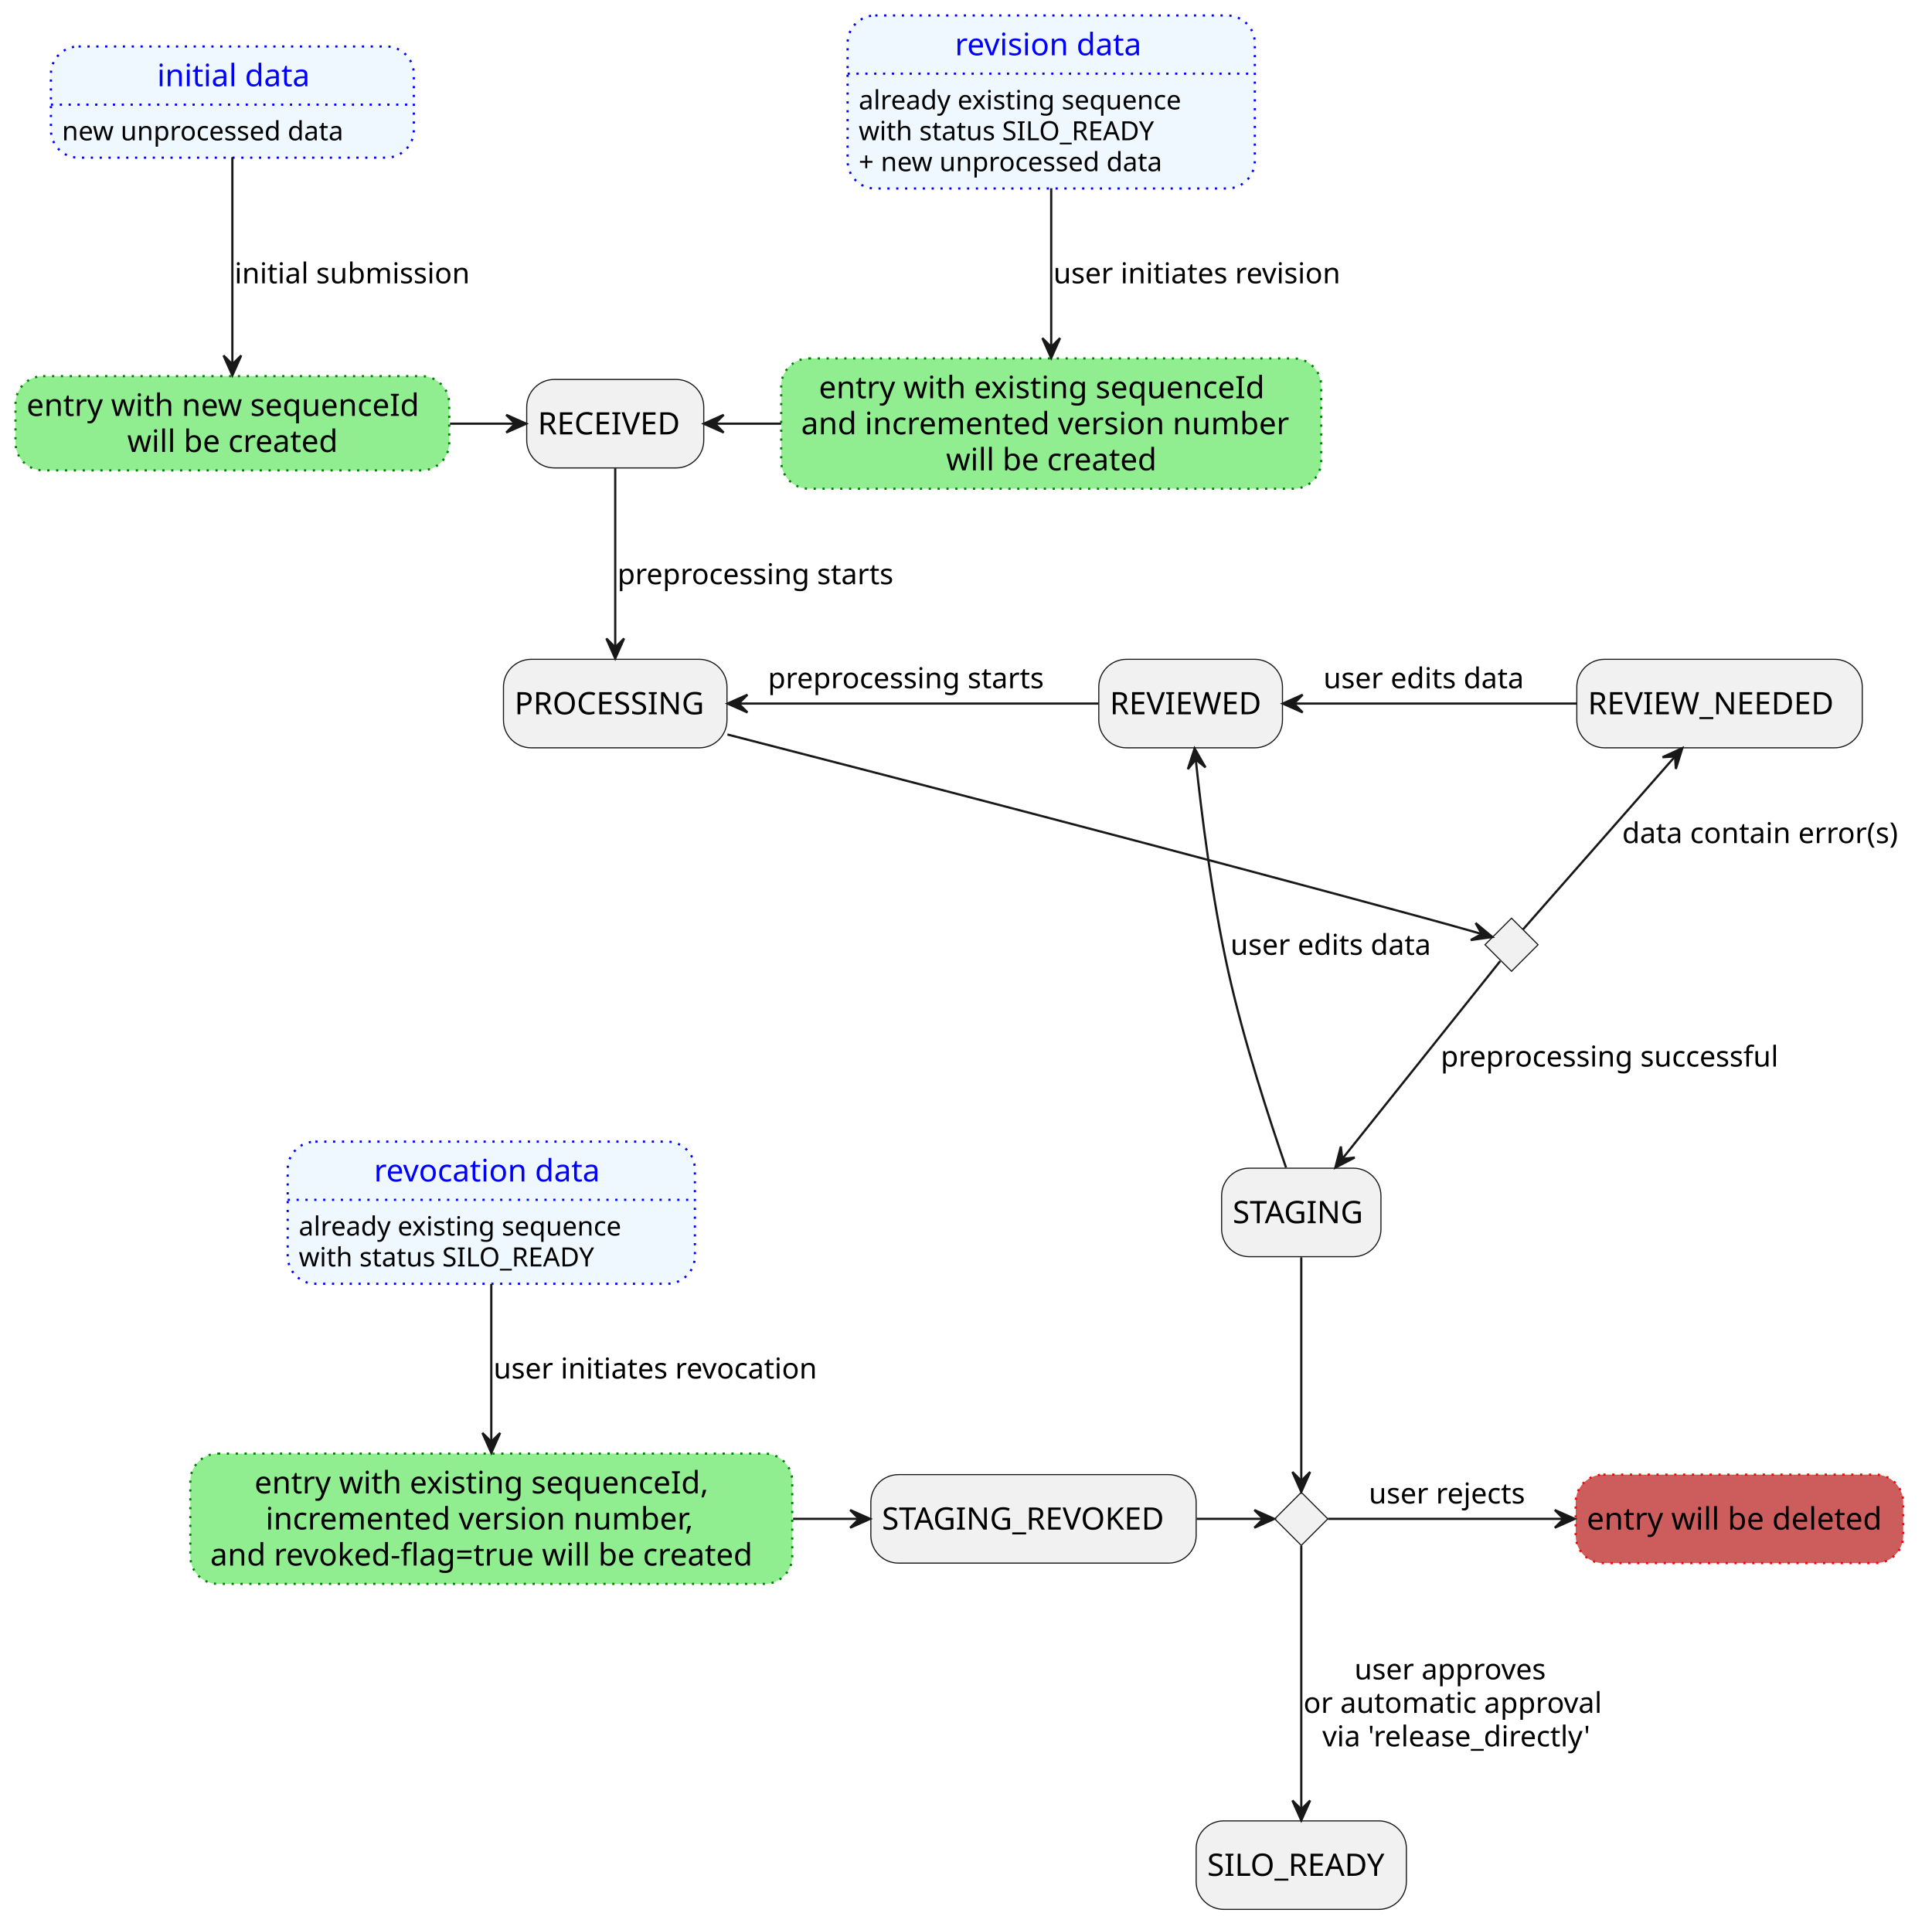
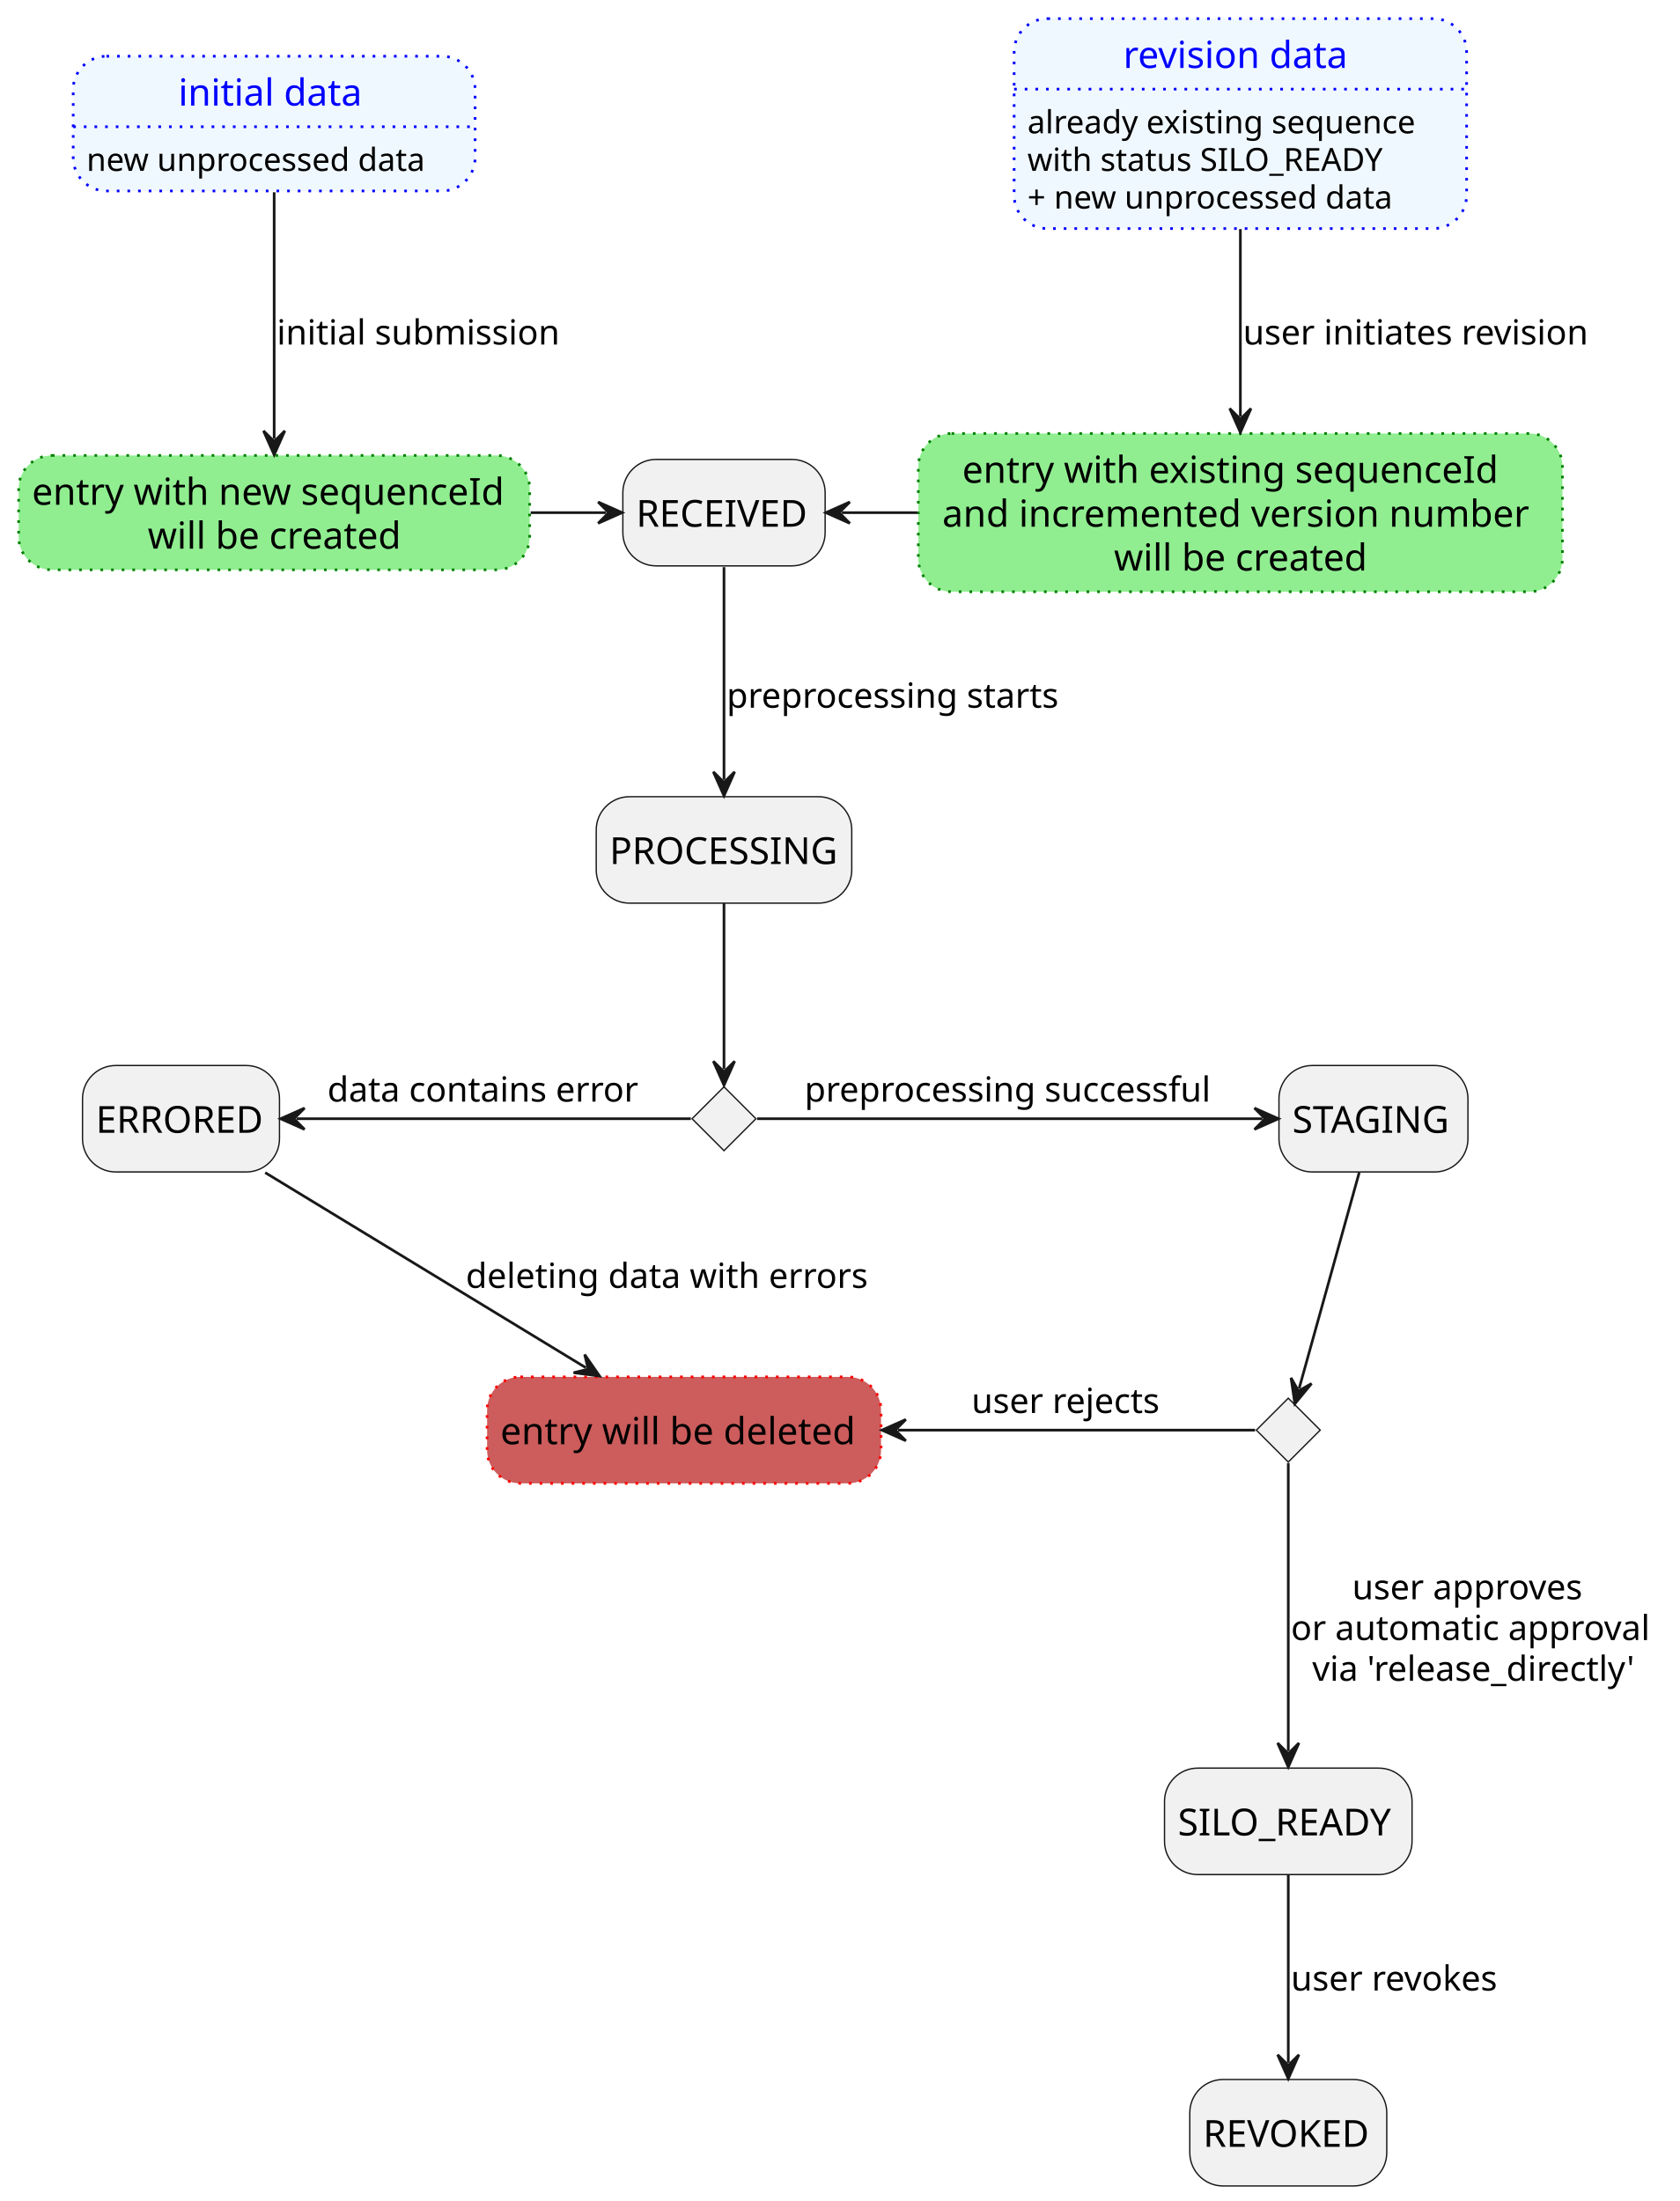
- <svg xmlns="http://www.w3.org/2000/svg" contentStyleType="text/css" height="869px" preserveAspectRatio="none" style="width:873px;height:869px;background:#FFFFFF;" version="1.1" viewBox="0 0 873 869" width="873px" zoomAndPan="magnify">
+ <svg xmlns="http://www.w3.org/2000/svg" contentStyleType="text/css" height="827px" preserveAspectRatio="none" style="width:631px;height:827px;background:#FFFFFF;" version="1.1" viewBox="0 0 631 827" width="631px" zoomAndPan="magnify">
  <defs />
  <g>
    <g id="INITIAL_DATA">
-       <rect fill="#F0F8FF" height="50.266" rx="12.5" ry="12.5" style="stroke:#0000FF;stroke-width:1.0;stroke-dasharray:1.0,3.0;" width="164" x="23" y="21" />
-       <line style="stroke:#0000FF;stroke-width:1.0;stroke-dasharray:1.0,3.0;" x1="23" x2="187" y1="47.297" y2="47.297" />
-       <text fill="#0000FF" font-family="sans-serif" font-size="14" lengthAdjust="spacing" textLength="68" x="71" y="38.995">initial data</text>
-       <text fill="#000000" font-family="sans-serif" font-size="12" lengthAdjust="spacing" textLength="144" x="28" y="63.435">new unprocessed data</text>
+       <rect fill="#F0F8FF" height="50.621" rx="12.5" ry="12.5" style="stroke:#0000FF;stroke-width:1.0;stroke-dasharray:1.0,3.0;" width="151" x="27.5" y="21.13" />
+       <line style="stroke:#0000FF;stroke-width:1.0;stroke-dasharray:1.0,3.0;" x1="27.5" x2="178.5" y1="47.618" y2="47.618" />
+       <text fill="#0000FF" font-family="sans-serif" font-size="14" lengthAdjust="spacing" textLength="72" x="67" y="39.665">initial data</text>
+       <text fill="#000000" font-family="sans-serif" font-size="12" lengthAdjust="spacing" textLength="131" x="32.5" y="64.22">new unprocessed data</text>
    </g>
    <g id="REVISION_DATA">
-       <rect fill="#F0F8FF" height="78.203" rx="12.5" ry="12.5" style="stroke:#0000FF;stroke-width:1.0;stroke-dasharray:1.0,3.0;" width="184" x="383" y="7" />
-       <line style="stroke:#0000FF;stroke-width:1.0;stroke-dasharray:1.0,3.0;" x1="383" x2="567" y1="33.297" y2="33.297" />
-       <text fill="#0000FF" font-family="sans-serif" font-size="14" lengthAdjust="spacing" textLength="87" x="431.5" y="24.995">revision data</text>
-       <text fill="#000000" font-family="sans-serif" font-size="12" lengthAdjust="spacing" textLength="164" x="388" y="49.435">already existing sequence</text>
-       <text fill="#000000" font-family="sans-serif" font-size="12" lengthAdjust="spacing" textLength="145" x="388" y="63.404">with status SILO_READY</text>
-       <text fill="#000000" font-family="sans-serif" font-size="12" lengthAdjust="spacing" textLength="158" x="388" y="77.373">+ new unprocessed data</text>
+       <rect fill="#F0F8FF" height="78.887" rx="12.5" ry="12.5" style="stroke:#0000FF;stroke-width:1.0;stroke-dasharray:1.0,3.0;" width="170" x="381" y="7" />
+       <line style="stroke:#0000FF;stroke-width:1.0;stroke-dasharray:1.0,3.0;" x1="381" x2="551" y1="33.488" y2="33.488" />
+       <text fill="#0000FF" font-family="sans-serif" font-size="14" lengthAdjust="spacing" textLength="88" x="422" y="25.535">revision data</text>
+       <text fill="#000000" font-family="sans-serif" font-size="12" lengthAdjust="spacing" textLength="150" x="386" y="50.09">already existing sequence</text>
+       <text fill="#000000" font-family="sans-serif" font-size="12" lengthAdjust="spacing" textLength="134" x="386" y="64.223">with status SILO_READY</text>
+       <text fill="#000000" font-family="sans-serif" font-size="12" lengthAdjust="spacing" textLength="145" x="386" y="78.356">+ new unprocessed data</text>
    </g>
-     <g id="REVOKED_DATA">
-       <rect fill="#F0F8FF" height="64.234" rx="12.5" ry="12.5" style="stroke:#0000FF;stroke-width:1.0;stroke-dasharray:1.0,3.0;" width="184" x="130" y="516" />
-       <line style="stroke:#0000FF;stroke-width:1.0;stroke-dasharray:1.0,3.0;" x1="130" x2="314" y1="542.297" y2="542.297" />
-       <text fill="#0000FF" font-family="sans-serif" font-size="14" lengthAdjust="spacing" textLength="106" x="169" y="533.995">revocation data</text>
-       <text fill="#000000" font-family="sans-serif" font-size="12" lengthAdjust="spacing" textLength="164" x="135" y="558.436">already existing sequence</text>
-       <text fill="#000000" font-family="sans-serif" font-size="12" lengthAdjust="spacing" textLength="145" x="135" y="572.404">with status SILO_READY</text>
+     <rect fill="#F1F1F1" height="40" rx="12.5" ry="12.5" style="stroke:#181818;stroke-width:0.5;" width="76" x="234" y="172.62" />
+     <text fill="#000000" font-family="sans-serif" font-size="14" lengthAdjust="spacing" textLength="66" x="239" y="197.911">RECEIVED</text>
+     <rect fill="#F1F1F1" height="40" rx="12.5" ry="12.5" style="stroke:#181818;stroke-width:0.5;" width="96" x="224" y="299.35" />
+     <text fill="#000000" font-family="sans-serif" font-size="14" lengthAdjust="spacing" textLength="86" x="229" y="324.641">PROCESSING</text>
+     <rect fill="#F1F1F1" height="40" rx="12.5" ry="12.5" style="stroke:#181818;stroke-width:0.5;" width="74" x="31" y="400.35" />
+     <text fill="#000000" font-family="sans-serif" font-size="14" lengthAdjust="spacing" textLength="64" x="36" y="425.641">ERRORED</text>
+     <rect fill="#F1F1F1" height="40" rx="12.5" ry="12.5" style="stroke:#181818;stroke-width:0.5;" width="71" x="480.5" y="400.35" />
+     <text fill="#000000" font-family="sans-serif" font-size="14" lengthAdjust="spacing" textLength="61" x="485.5" y="425.641">STAGING</text>
+     <rect fill="#F1F1F1" height="40" rx="12.5" ry="12.5" style="stroke:#181818;stroke-width:0.5;" width="93" x="437.5" y="664.35" />
+     <text fill="#000000" font-family="sans-serif" font-size="14" lengthAdjust="spacing" textLength="83" x="442.5" y="689.641">SILO_READY</text>
+     <rect fill="#F1F1F1" height="40" rx="12.5" ry="12.5" style="stroke:#181818;stroke-width:0.5;" width="74" x="447" y="781.35" />
+     <text fill="#000000" font-family="sans-serif" font-size="14" lengthAdjust="spacing" textLength="64" x="452" y="806.641">REVOKED</text>
+     <rect fill="#90EE90" height="42.977" rx="12.5" ry="12.5" style="stroke:#008000;stroke-width:1.0;stroke-dasharray:1.0,3.0;" width="192" x="7" y="171.13" />
+     <text fill="#000000" font-family="sans-serif" font-size="14" lengthAdjust="spacing" textLength="182" x="12" y="189.665">entry with new sequenceId</text>
+     <text fill="#000000" font-family="sans-serif" font-size="14" lengthAdjust="spacing" textLength="99" x="55.5" y="206.153">will be created</text>
+     <rect fill="#90EE90" height="59.465" rx="12.5" ry="12.5" style="stroke:#008000;stroke-width:1.0;stroke-dasharray:1.0,3.0;" width="242" x="345" y="162.88" />
+     <text fill="#000000" font-family="sans-serif" font-size="14" lengthAdjust="spacing" textLength="209" x="361.5" y="181.415">entry with existing sequenceId</text>
+     <text fill="#000000" font-family="sans-serif" font-size="14" lengthAdjust="spacing" textLength="228" x="354" y="197.903">and incremented version number</text>
+     <text fill="#000000" font-family="sans-serif" font-size="14" lengthAdjust="spacing" textLength="99" x="418.5" y="214.392">will be created</text>
+     <rect fill="#CD5C5C" height="40" rx="12.5" ry="12.5" style="stroke:#FF0000;stroke-width:1.0;stroke-dasharray:1.0,3.0;" width="148" x="183" y="517.35" />
+     <text fill="#000000" font-family="sans-serif" font-size="14" lengthAdjust="spacing" textLength="138" x="188" y="542.641">entry will be deleted</text>
+     <g id="elem_is_error_or_not">
+       <polygon fill="#F1F1F1" points="272,408.35,284,420.35,272,432.35,260,420.35,272,408.35" style="stroke:#181818;stroke-width:0.5;" />
    </g>
-     <rect fill="#F1F1F1" height="40" rx="12.5" ry="12.5" style="stroke:#181818;stroke-width:0.5;" width="147" x="393.5" y="666.5" />
-     <text fill="#000000" font-family="sans-serif" font-size="14" lengthAdjust="spacing" textLength="137" x="398.5" y="691.347">STAGING_REVOKED</text>
-     <rect fill="#F1F1F1" height="40" rx="12.5" ry="12.5" style="stroke:#181818;stroke-width:0.5;" width="80" x="238" y="171.5" />
-     <text fill="#000000" font-family="sans-serif" font-size="14" lengthAdjust="spacing" textLength="70" x="243" y="196.347">RECEIVED</text>
-     <rect fill="#F1F1F1" height="40" rx="12.5" ry="12.5" style="stroke:#181818;stroke-width:0.5;" width="101" x="227.5" y="298" />
-     <text fill="#000000" font-family="sans-serif" font-size="14" lengthAdjust="spacing" textLength="91" x="232.5" y="322.847">PROCESSING</text>
-     <rect fill="#F1F1F1" height="40" rx="12.5" ry="12.5" style="stroke:#181818;stroke-width:0.5;" width="129" x="712.5" y="298" />
-     <text fill="#000000" font-family="sans-serif" font-size="14" lengthAdjust="spacing" textLength="119" x="717.5" y="322.847">REVIEW_NEEDED</text>
-     <rect fill="#F1F1F1" height="40" rx="12.5" ry="12.5" style="stroke:#181818;stroke-width:0.5;" width="83" x="496.5" y="298" />
-     <text fill="#000000" font-family="sans-serif" font-size="14" lengthAdjust="spacing" textLength="73" x="501.5" y="322.847">REVIEWED</text>
-     <rect fill="#F1F1F1" height="40" rx="12.5" ry="12.5" style="stroke:#181818;stroke-width:0.5;" width="95" x="540.5" y="823" />
-     <text fill="#000000" font-family="sans-serif" font-size="14" lengthAdjust="spacing" textLength="85" x="545.5" y="847.847">SILO_READY</text>
-     <rect fill="#90EE90" height="42.594" rx="12.5" ry="12.5" style="stroke:#008000;stroke-width:1.0;stroke-dasharray:1.0,3.0;" width="196" x="7" y="170" />
-     <text fill="#000000" font-family="sans-serif" font-size="14" lengthAdjust="spacing" textLength="186" x="12" y="187.995">entry with new sequenceId</text>
-     <text fill="#000000" font-family="sans-serif" font-size="14" lengthAdjust="spacing" textLength="99" x="57.5" y="204.292">will be created</text>
-     <rect fill="#90EE90" height="58.891" rx="12.5" ry="12.5" style="stroke:#008000;stroke-width:1.0;stroke-dasharray:1.0,3.0;" width="244" x="353" y="162" />
-     <text fill="#000000" font-family="sans-serif" font-size="14" lengthAdjust="spacing" textLength="210" x="370" y="179.995">entry with existing sequenceId</text>
-     <text fill="#000000" font-family="sans-serif" font-size="14" lengthAdjust="spacing" textLength="230" x="362" y="196.292">and incremented version number</text>
-     <text fill="#000000" font-family="sans-serif" font-size="14" lengthAdjust="spacing" textLength="99" x="427.5" y="212.589">will be created</text>
-     <rect fill="#90EE90" height="58.891" rx="12.5" ry="12.5" style="stroke:#008000;stroke-width:1.0;stroke-dasharray:1.0,3.0;" width="272" x="86" y="657" />
-     <text fill="#000000" font-family="sans-serif" font-size="14" lengthAdjust="spacing" textLength="214" x="115" y="674.995">entry with existing sequenceId,</text>
-     <text fill="#000000" font-family="sans-serif" font-size="14" lengthAdjust="spacing" textLength="204" x="120" y="691.292">incremented version number,</text>
-     <text fill="#000000" font-family="sans-serif" font-size="14" lengthAdjust="spacing" textLength="258" x="95" y="707.589">and revoked-flag=true will be created</text>
-     <rect fill="#CD5C5C" height="40" rx="12.5" ry="12.5" style="stroke:#FF0000;stroke-width:1.0;stroke-dasharray:1.0,3.0;" width="148" x="712" y="666.5" />
-     <text fill="#000000" font-family="sans-serif" font-size="14" lengthAdjust="spacing" textLength="138" x="717" y="691.347">entry will be deleted</text>
-     <g id="elem_is_error">
-       <polygon fill="#F1F1F1" points="683,415,695,427,683,439,671,427,683,415" style="stroke:#181818;stroke-width:0.5;" />
+     <g id="elem_is_approved_or_not">
+       <polygon fill="#F1F1F1" points="484,525.35,496,537.35,484,549.35,472,537.35,484,525.35" style="stroke:#181818;stroke-width:0.5;" />
    </g>
-     <g id="elem_is_approved">
-       <polygon fill="#F1F1F1" points="588,674.5,600,686.5,588,698.5,576,686.5,588,674.5" style="stroke:#181818;stroke-width:0.5;" />
-     </g>
-     <rect fill="#F1F1F1" height="40" rx="12.5" ry="12.5" style="stroke:#181818;stroke-width:0.5;" width="72" x="552" y="528" />
-     <text fill="#000000" font-family="sans-serif" font-size="14" lengthAdjust="spacing" textLength="62" x="557" y="552.847">STAGING</text>
    <g id="link_INITIAL_DATA_CREATING_SUBMIT">
-       <path d="M105,71.02 C105,96.9 105,137.94 105,164.55 " fill="none" id="INITIAL_DATA-to-CREATING_SUBMIT" style="stroke:#181818;stroke-width:1.0;" />
-       <polygon fill="#181818" points="105,169.67,109,160.67,105,164.67,101,160.67,105,169.67" style="stroke:#181818;stroke-width:1.0;" />
-       <text fill="#000000" font-family="sans-serif" font-size="13" lengthAdjust="spacing" textLength="109" x="106" y="128.067">initial submission</text>
+       <path d="M103,72.23 C103,100.08 103,138.81 103,164.89 " fill="none" id="INITIAL_DATA-to-CREATING_SUBMIT" style="stroke:#181818;stroke-width:1.0;" />
+       <polygon fill="#181818" points="103,170.89,107,161.89,103,165.89,99,161.89,103,170.89" style="stroke:#181818;stroke-width:1.0;" />
+       <text fill="#000000" font-family="sans-serif" font-size="13" lengthAdjust="spacing" textLength="113" x="104" y="129.448">initial submission</text>
    </g>
    <g id="link_CREATING_SUBMIT_RECEIVED">
-       <path d="M203.33,191.5 C213.1,191.5 222.87,191.5 232.64,191.5 " fill="none" id="CREATING_SUBMIT-to-RECEIVED" style="stroke:#181818;stroke-width:1.0;" />
-       <polygon fill="#181818" points="237.75,191.5,228.75,187.5,232.75,191.5,228.75,195.5,237.75,191.5" style="stroke:#181818;stroke-width:1.0;" />
+       <path d="M199.38,192.62 C210.82,192.62 216.26,192.62 227.71,192.62 " fill="none" id="CREATING_SUBMIT-to-RECEIVED" style="stroke:#181818;stroke-width:1.0;" />
+       <polygon fill="#181818" points="233.71,192.62,224.71,188.62,228.71,192.62,224.71,196.62,233.71,192.62" style="stroke:#181818;stroke-width:1.0;" />
    </g>
    <g id="link_REVISION_DATA_CREATING_REVISE">
-       <path d="M475,85.08 C475,107.37 475,135.27 475,156.77 " fill="none" id="REVISION_DATA-to-CREATING_REVISE" style="stroke:#181818;stroke-width:1.0;" />
-       <polygon fill="#181818" points="475,161.81,479,152.81,475,156.81,471,152.81,475,161.81" style="stroke:#181818;stroke-width:1.0;" />
-       <text fill="#000000" font-family="sans-serif" font-size="13" lengthAdjust="spacing" textLength="135" x="476" y="128.067">user initiates revision</text>
+       <path d="M466,86.08 C466,110.1 466,134.49 466,156.48 " fill="none" id="REVISION_DATA-to-CREATING_REVISE" style="stroke:#181818;stroke-width:1.0;" />
+       <polygon fill="#181818" points="466,162.48,470,153.48,466,157.48,462,153.48,466,162.48" style="stroke:#181818;stroke-width:1.0;" />
+       <text fill="#000000" font-family="sans-serif" font-size="13" lengthAdjust="spacing" textLength="136" x="467" y="129.448">user initiates revision</text>
    </g>
    <g id="link_RECEIVED_CREATING_REVISE">
-       <path d="M323.2,191.5 C333.13,191.5 343.05,191.5 352.97,191.5 " fill="none" id="RECEIVED-backto-CREATING_REVISE" style="stroke:#181818;stroke-width:1.0;" />
-       <polygon fill="#181818" points="318.02,191.5,327.02,195.5,323.02,191.5,327.02,187.5,318.02,191.5" style="stroke:#181818;stroke-width:1.0;" />
-     </g>
-     <g id="link_REVOKED_DATA_CREATING_REVOKE">
-       <path d="M222,580.32 C222,601.59 222,629.72 222,651.54 " fill="none" id="REVOKED_DATA-to-CREATING_REVOKE" style="stroke:#181818;stroke-width:1.0;" />
-       <polygon fill="#181818" points="222,656.66,226,647.66,222,651.66,218,647.66,222,656.66" style="stroke:#181818;stroke-width:1.0;" />
-       <text fill="#000000" font-family="sans-serif" font-size="13" lengthAdjust="spacing" textLength="153" x="223" y="623.067">user initiates revocation</text>
-     </g>
-     <g id="link_CREATING_REVOKE_STAGING_REVOKED">
-       <path d="M358.38,686.5 C368.25,686.5 378.13,686.5 388.01,686.5 " fill="none" id="CREATING_REVOKE-to-STAGING_REVOKED" style="stroke:#181818;stroke-width:1.0;" />
-       <polygon fill="#181818" points="393.17,686.5,384.17,682.5,388.17,686.5,384.17,690.5,393.17,686.5" style="stroke:#181818;stroke-width:1.0;" />
-     </g>
-     <g id="link_STAGING_REVOKED_is_approved">
-       <path d="M540.73,686.5 C550.69,686.5 560.65,686.5 570.61,686.5 " fill="none" id="STAGING_REVOKED-to-is_approved" style="stroke:#181818;stroke-width:1.0;" />
-       <polygon fill="#181818" points="575.81,686.5,566.81,682.5,570.81,686.5,566.81,690.5,575.81,686.5" style="stroke:#181818;stroke-width:1.0;" />
+       <path d="M316.27,192.62 C327.73,192.62 333.18,192.62 344.64,192.62 " fill="none" id="RECEIVED-backto-CREATING_REVISE" style="stroke:#181818;stroke-width:1.0;" />
+       <polygon fill="#181818" points="310.27,192.62,319.27,196.62,315.27,192.62,319.27,188.62,310.27,192.62" style="stroke:#181818;stroke-width:1.0;" />
    </g>
    <g id="link_RECEIVED_PROCESSING">
-       <path d="M278,211.68 C278,233.37 278,268.74 278,292.43 " fill="none" id="RECEIVED-to-PROCESSING" style="stroke:#181818;stroke-width:1.0;" />
-       <polygon fill="#181818" points="278,297.59,282,288.59,278,292.59,274,288.59,278,297.59" style="stroke:#181818;stroke-width:1.0;" />
-       <text fill="#000000" font-family="sans-serif" font-size="13" lengthAdjust="spacing" textLength="131" x="279" y="264.067">preprocessing starts</text>
+       <path d="M272,213.11 C272,236.54 272,269.63 272,293 " fill="none" id="RECEIVED-to-PROCESSING" style="stroke:#181818;stroke-width:1.0;" />
+       <polygon fill="#181818" points="272,299,276,290,272,294,268,290,272,299" style="stroke:#181818;stroke-width:1.0;" />
+       <text fill="#000000" font-family="sans-serif" font-size="13" lengthAdjust="spacing" textLength="129" x="273" y="265.918">preprocessing starts</text>
    </g>
-     <g id="link_PROCESSING_is_error">
-       <path d="M328.7,331.98 C399.42,350.17 531.65,384.42 644,415 C652.49,417.31 662,419.99 669.5,422.13 " fill="none" id="PROCESSING-to-is_error" style="stroke:#181818;stroke-width:1.0;" />
-       <polygon fill="#181818" points="674.34,423.51,666.78,417.197,669.531,422.14,664.588,424.891,674.34,423.51" style="stroke:#181818;stroke-width:1.0;" />
+     <g id="link_PROCESSING_is_error_or_not">
+       <path d="M272,339.44 C272,359.67 272,384.96 272,401.75 " fill="none" id="PROCESSING-to-is_error_or_not" style="stroke:#181818;stroke-width:1.0;" />
+       <polygon fill="#181818" points="272,407.75,276,398.75,272,402.75,268,398.75,272,407.75" style="stroke:#181818;stroke-width:1.0;" />
    </g>
-     <g id="link_REVIEW_NEEDED_is_error">
-       <path d="M756.77,342.03 C734.77,367.07 701.02,405.48 688.19,420.09 " fill="none" id="REVIEW_NEEDED-backto-is_error" style="stroke:#181818;stroke-width:1.0;" />
-       <polygon fill="#181818" points="760.19,338.13,751.245,342.252,756.89,341.887,757.256,347.532,760.19,338.13" style="stroke:#181818;stroke-width:1.0;" />
-       <text fill="#000000" font-family="sans-serif" font-size="13" lengthAdjust="spacing" textLength="132" x="733" y="381.067">data contain error(s)</text>
+     <g id="link_ERRORED_is_error_or_not">
+       <path d="M111.42,420.35 C158.12,420.35 229.5,420.35 259.54,420.35 " fill="none" id="ERRORED-backto-is_error_or_not" style="stroke:#181818;stroke-width:1.0;" />
+       <polygon fill="#181818" points="105.42,420.35,114.42,424.35,110.42,420.35,114.42,416.35,105.42,420.35" style="stroke:#181818;stroke-width:1.0;" />
+       <text fill="#000000" font-family="sans-serif" font-size="13" lengthAdjust="spacing" textLength="119" x="123" y="413.918">data contains error</text>
    </g>
-     <g id="link_REVIEWED_REVIEW_NEEDED">
-       <path d="M584.89,318 C621.31,318 672.2,318 712.46,318 " fill="none" id="REVIEWED-backto-REVIEW_NEEDED" style="stroke:#181818;stroke-width:1.0;" />
-       <polygon fill="#181818" points="579.63,318,588.63,322,584.63,318,588.63,314,579.63,318" style="stroke:#181818;stroke-width:1.0;" />
-       <text fill="#000000" font-family="sans-serif" font-size="13" lengthAdjust="spacing" textLength="96" x="598" y="311.067">user edits data</text>
+     <g id="link_is_error_or_not_STAGING">
+       <path d="M284.44,420.35 C320.27,420.35 418.73,420.35 474.29,420.35 " fill="none" id="is_error_or_not-to-STAGING" style="stroke:#181818;stroke-width:1.0;" />
+       <polygon fill="#181818" points="480.29,420.35,471.29,416.35,475.29,420.35,471.29,424.35,480.29,420.35" style="stroke:#181818;stroke-width:1.0;" />
+       <text fill="#000000" font-family="sans-serif" font-size="13" lengthAdjust="spacing" textLength="160" x="302.25" y="413.918">preprocessing successful</text>
    </g>
-     <g id="link_PROCESSING_REVIEWED">
-       <path d="M333.99,318 C382.77,318 452.39,318 496.38,318 " fill="none" id="PROCESSING-backto-REVIEWED" style="stroke:#181818;stroke-width:1.0;" />
-       <polygon fill="#181818" points="328.75,318,337.75,322,333.75,318,337.75,314,328.75,318" style="stroke:#181818;stroke-width:1.0;" />
-       <text fill="#000000" font-family="sans-serif" font-size="13" lengthAdjust="spacing" textLength="131" x="347" y="311.067">preprocessing starts</text>
+     <g id="link_ERRORED_DELETION">
+       <path d="M99.63,440.6 C134.52,461.83 185.204,492.672 220.134,513.922 " fill="none" id="ERRORED-to-DELETION" style="stroke:#181818;stroke-width:1.0;" />
+       <polygon fill="#181818" points="225.26,517.04,219.65,508.945,220.988,514.441,215.492,515.78,225.26,517.04" style="stroke:#181818;stroke-width:1.0;" />
+       <text fill="#000000" font-family="sans-serif" font-size="13" lengthAdjust="spacing" textLength="154" x="175" y="483.918">deleting data with errors</text>
    </g>
-     <g id="link_REVIEWED_STAGING">
-       <path d="M540.32,343.27 C542.9,367.65 547.71,406.21 555,439 C562.02,470.58 573.7,506.32 581.11,527.73 " fill="none" id="REVIEWED-backto-STAGING" style="stroke:#181818;stroke-width:1.0;" />
-       <polygon fill="#181818" points="539.8,338.29,536.745,347.653,540.313,343.264,544.702,346.832,539.8,338.29" style="stroke:#181818;stroke-width:1.0;" />
-       <text fill="#000000" font-family="sans-serif" font-size="13" lengthAdjust="spacing" textLength="96" x="556" y="431.567">user edits data</text>
+     <g id="link_STAGING_is_approved_or_not">
+       <path d="M510.64,440.6 C503.63,465.79 493.236,503.129 488.086,521.669 " fill="none" id="STAGING-to-is_approved_or_not" style="stroke:#181818;stroke-width:1.0;" />
+       <polygon fill="#181818" points="486.48,527.45,492.743,519.849,487.818,522.632,485.035,517.708,486.48,527.45" style="stroke:#181818;stroke-width:1.0;" />
    </g>
-     <g id="link_is_error_STAGING">
-       <path d="M677.89,434.4 C664.67,450.96 628.8,495.9 606.57,523.74 " fill="none" id="is_error-to-STAGING" style="stroke:#181818;stroke-width:1.0;" />
-       <polygon fill="#181818" points="603.4,527.72,612.142,523.183,606.52,523.813,605.89,518.191,603.4,527.72" style="stroke:#181818;stroke-width:1.0;" />
-       <text fill="#000000" font-family="sans-serif" font-size="13" lengthAdjust="spacing" textLength="160" x="651" y="482.067">preprocessing successful</text>
+     <g id="link_is_approved_or_not_SILO_READY">
+       <path d="M484,549.73 C484,574.43 484,627.21 484,657.92 " fill="none" id="is_approved_or_not-to-SILO_READY" style="stroke:#181818;stroke-width:1.0;" />
+       <polygon fill="#181818" points="484,663.92,488,654.92,484,658.92,480,654.92,484,663.92" style="stroke:#181818;stroke-width:1.0;" />
+       <text fill="#000000" font-family="sans-serif" font-size="13" lengthAdjust="spacing" textLength="88" x="508" y="600.918">user approves</text>
+       <text fill="#000000" font-family="sans-serif" font-size="13" lengthAdjust="spacing" textLength="138" x="485" y="616.229">or automatic approval</text>
+       <text fill="#000000" font-family="sans-serif" font-size="13" lengthAdjust="spacing" textLength="126" x="493" y="631.539">via 'release_directly'</text>
    </g>
-     <g id="link_STAGING_is_approved">
-       <path d="M588,568.27 C588,595.3 588,644 588,669.28 " fill="none" id="STAGING-to-is_approved" style="stroke:#181818;stroke-width:1.0;" />
-       <polygon fill="#181818" points="588,674.3,592,665.3,588,669.3,584,665.3,588,674.3" style="stroke:#181818;stroke-width:1.0;" />
+     <g id="link_DELETION_is_approved_or_not">
+       <path d="M337.33,537.35 C388.27,537.35 445.22,537.35 471.53,537.35 " fill="none" id="DELETION-backto-is_approved_or_not" style="stroke:#181818;stroke-width:1.0;" />
+       <polygon fill="#181818" points="331.33,537.35,340.33,541.35,336.33,537.35,340.33,533.35,331.33,537.35" style="stroke:#181818;stroke-width:1.0;" />
+       <text fill="#000000" font-family="sans-serif" font-size="13" lengthAdjust="spacing" textLength="73" x="365" y="530.918">user rejects</text>
    </g>
-     <g id="link_is_approved_SILO_READY">
-       <path d="M588,698.61 C588,723.37 588,783.57 588,817.57 " fill="none" id="is_approved-to-SILO_READY" style="stroke:#181818;stroke-width:1.0;" />
-       <polygon fill="#181818" points="588,822.79,592,813.79,588,817.79,584,813.79,588,822.79" style="stroke:#181818;stroke-width:1.0;" />
-       <text fill="#000000" font-family="sans-serif" font-size="13" lengthAdjust="spacing" textLength="91" x="612" y="759.067">user approves</text>
-       <text fill="#000000" font-family="sans-serif" font-size="13" lengthAdjust="spacing" textLength="141" x="589" y="774.2">or automatic approval</text>
-       <text fill="#000000" font-family="sans-serif" font-size="13" lengthAdjust="spacing" textLength="128" x="597.5" y="789.332">via 'release_directly'</text>
-     </g>
-     <g id="link_is_approved_DELETION">
-       <path d="M600.09,686.5 C621.06,686.5 665.82,686.5 706.16,686.5 " fill="none" id="is_approved-to-DELETION" style="stroke:#181818;stroke-width:1.0;" />
-       <polygon fill="#181818" points="711.57,686.5,702.57,682.5,706.57,686.5,702.57,690.5,711.57,686.5" style="stroke:#181818;stroke-width:1.0;" />
-       <text fill="#000000" font-family="sans-serif" font-size="13" lengthAdjust="spacing" textLength="75" x="618.5" y="679.567">user rejects</text>
+     <g id="link_SILO_READY_REVOKED">
+       <path d="M484,704.6 C484,725.83 484,753.79 484,775.04 " fill="none" id="SILO_READY-to-REVOKED" style="stroke:#181818;stroke-width:1.0;" />
+       <polygon fill="#181818" points="484,781.04,488,772.04,484,776.04,480,772.04,484,781.04" style="stroke:#181818;stroke-width:1.0;" />
+       <text fill="#000000" font-family="sans-serif" font-size="13" lengthAdjust="spacing" textLength="80" x="485" y="747.918">user revokes</text>
    </g>
  </g>
</svg>
